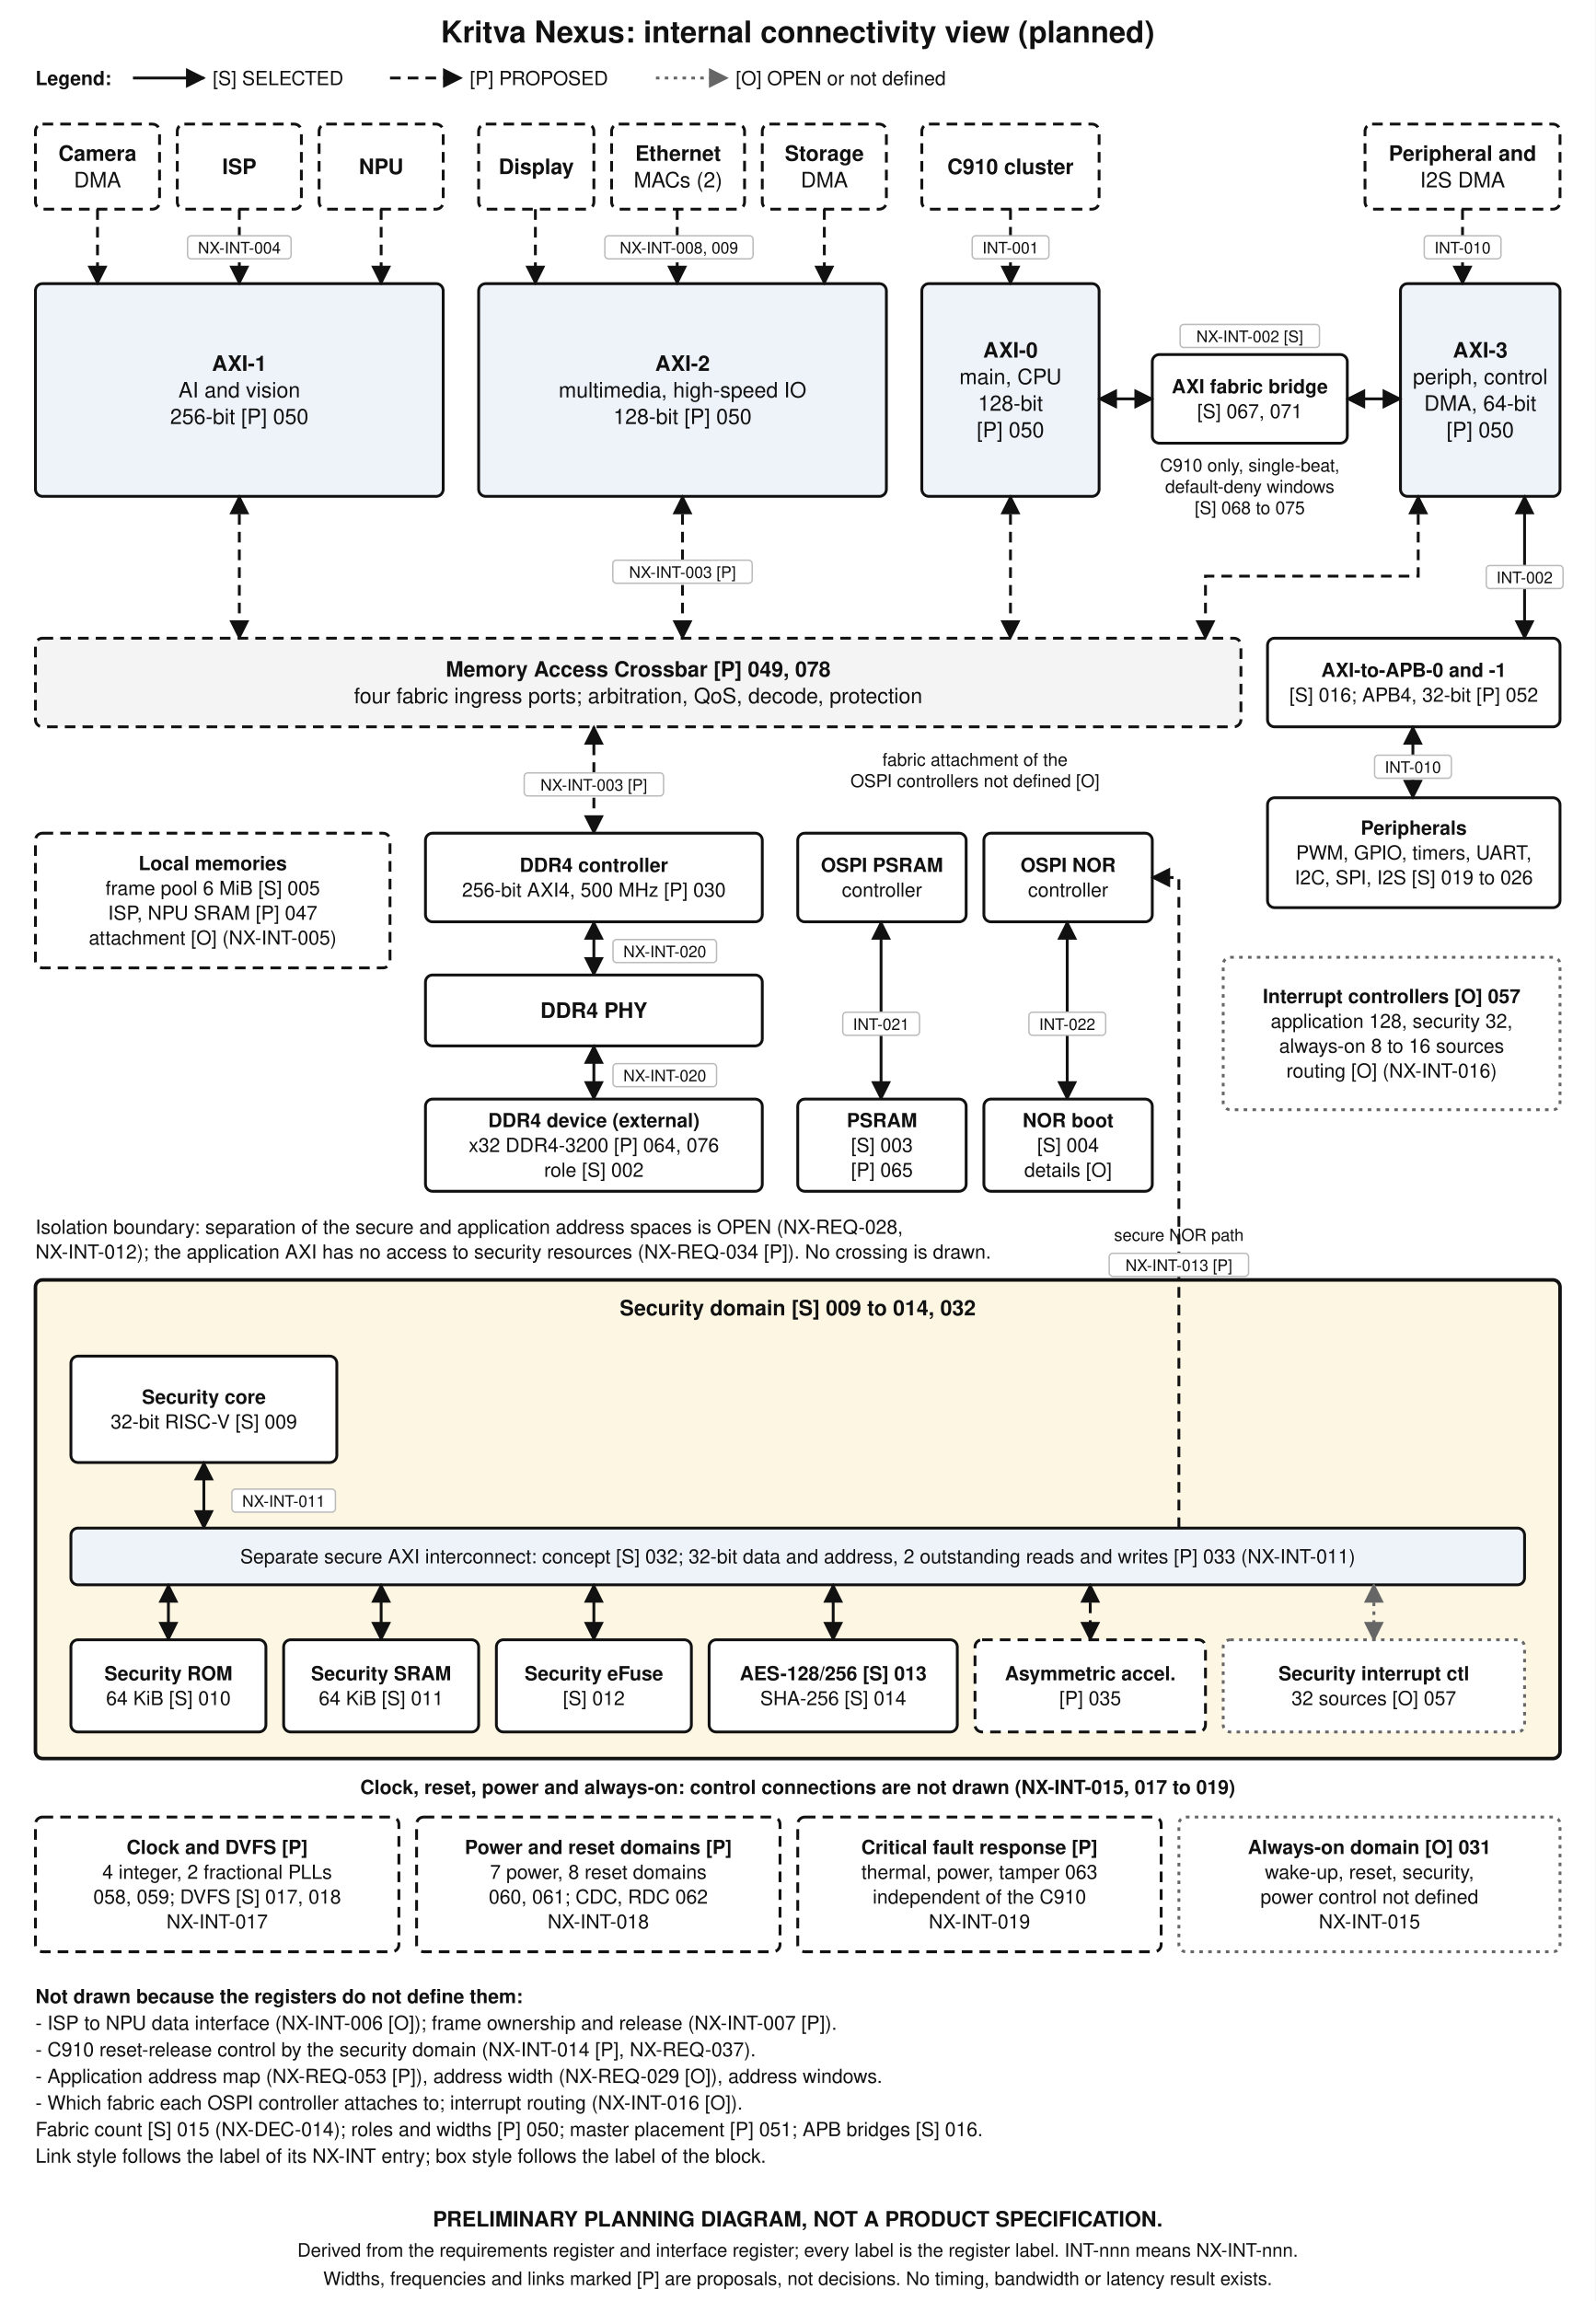
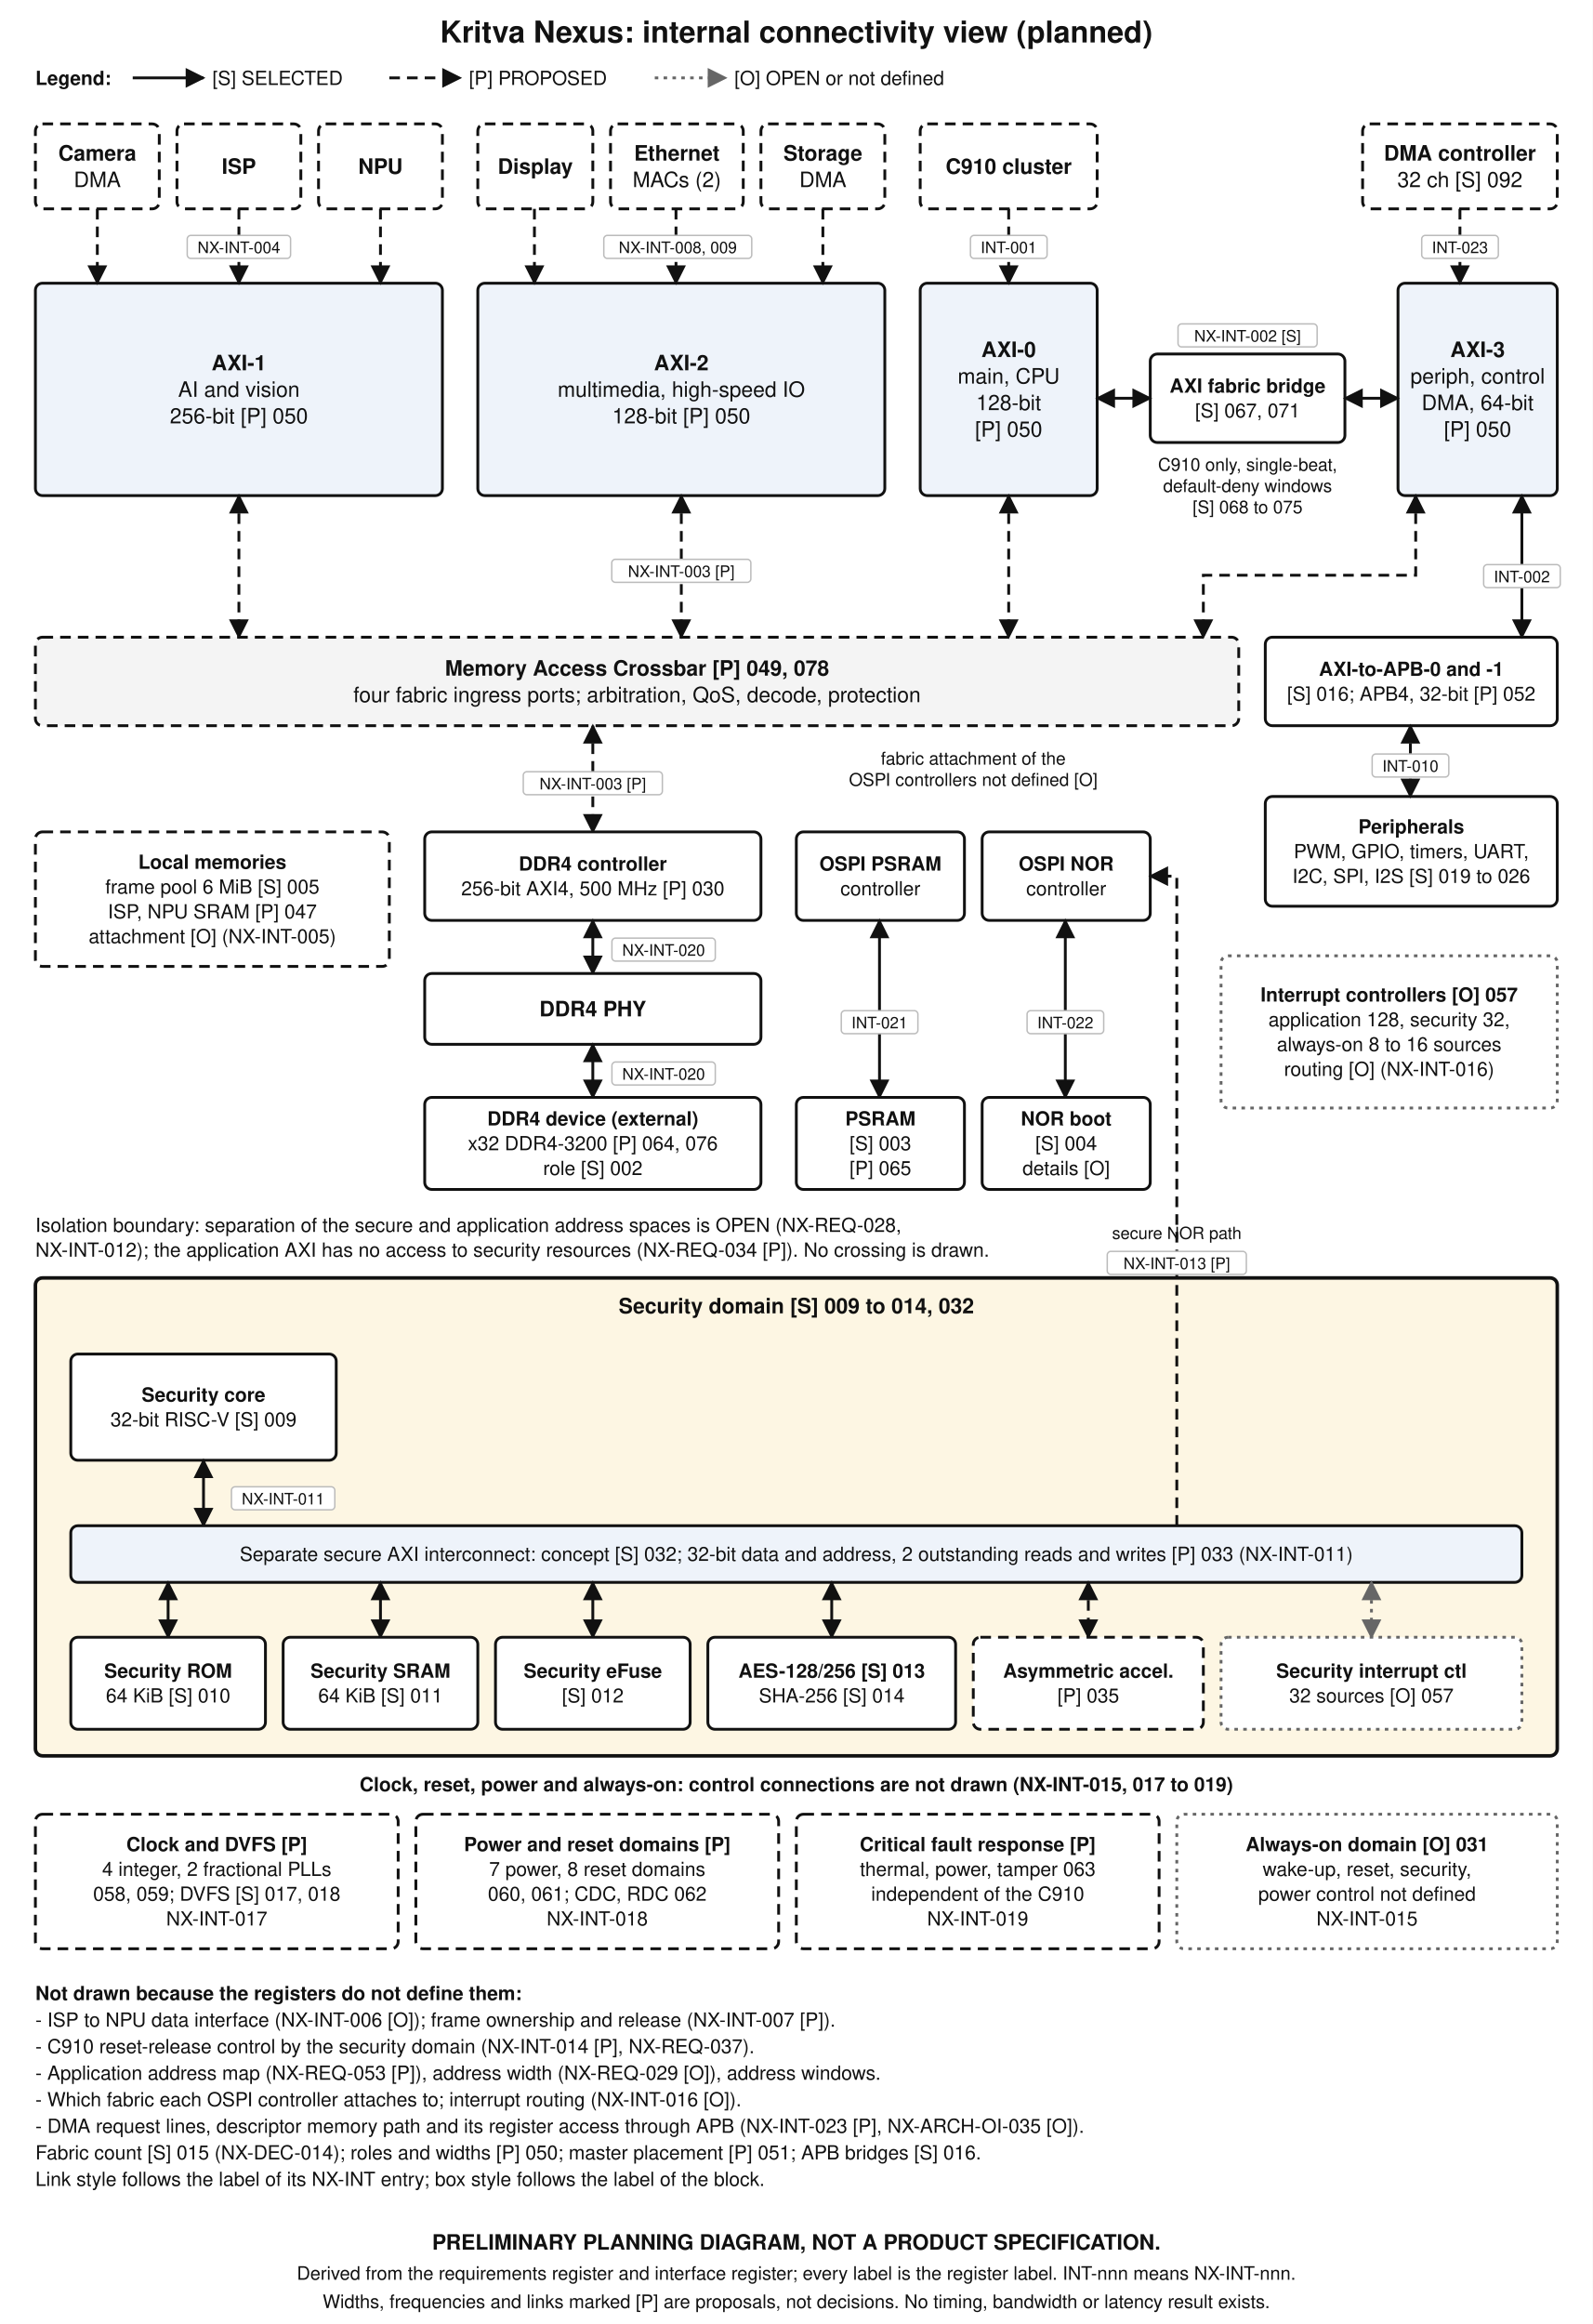
- <svg xmlns="http://www.w3.org/2000/svg" viewBox="0 0 900 1298" width="900" height="1298" font-family="Helvetica, Arial, sans-serif" role="img" aria-labelledby="t d">
+ <svg xmlns="http://www.w3.org/2000/svg" viewBox="0 0 900 1313" width="900" height="1313" font-family="Helvetica, Arial, sans-serif" role="img" aria-labelledby="t d">
  <defs>
    <marker id="ah" viewBox="0 0 10 10" refX="9" refY="5" markerWidth="7" markerHeight="7" orient="auto-start-reverse">
      <path d="M0,0 L10,5 L0,10 z" fill="#111" />
    </marker>
    <marker id="ao" viewBox="0 0 10 10" refX="9" refY="5" markerWidth="7" markerHeight="7" orient="auto-start-reverse">
      <path d="M0,0 L10,5 L0,10 z" fill="#666" />
    </marker>
  </defs>
-   <rect width="900" height="1298" fill="#fff" />
+   <rect width="900" height="1313" fill="#fff" />
  <text x="450" y="24" font-size="17" text-anchor="middle" font-weight="bold" fill="#111">Kritva Nexus: internal connectivity view (planned)</text>
  <text x="20" y="48" font-size="11" text-anchor="start" font-weight="bold" fill="#111">Legend:</text>
  <polyline points="75,44 115,44" fill="none" stroke="#111" stroke-width="1.6" marker-end="url(#ah)" />
  <text x="120" y="48" font-size="11" text-anchor="start" font-weight="normal" fill="#111">[S] SELECTED</text>
  <polyline points="220,44 260,44" fill="none" stroke="#111" stroke-width="1.6" stroke-dasharray="6 4" marker-end="url(#ah)" />
  <text x="265" y="48" font-size="11" text-anchor="start" font-weight="normal" fill="#111">[P] PROPOSED</text>
  <polyline points="370,44 410,44" fill="none" stroke="#666" stroke-width="1.6" stroke-dasharray="2 3" marker-end="url(#ao)" />
  <text x="415" y="48" font-size="11" text-anchor="start" font-weight="normal" fill="#111">[O] OPEN or not defined</text>
  <rect x="20" y="70" width="70" height="48" rx="4" fill="#fff" stroke="#111" stroke-width="1.6" stroke-dasharray="6 4" />
  <text x="55.0" y="90.7" font-size="12" text-anchor="middle" font-weight="bold" fill="#111">Camera</text>
  <text x="55.0" y="105.7" font-size="12" text-anchor="middle" font-weight="normal" fill="#111">DMA</text>
  <rect x="100" y="70" width="70" height="48" rx="4" fill="#fff" stroke="#111" stroke-width="1.6" stroke-dasharray="6 4" />
  <text x="135.0" y="98.2" font-size="12" text-anchor="middle" font-weight="bold" fill="#111">ISP</text>
  <rect x="180" y="70" width="70" height="48" rx="4" fill="#fff" stroke="#111" stroke-width="1.6" stroke-dasharray="6 4" />
  <text x="215.0" y="98.2" font-size="12" text-anchor="middle" font-weight="bold" fill="#111">NPU</text>
  <rect x="270" y="70" width="65" height="48" rx="4" fill="#fff" stroke="#111" stroke-width="1.6" stroke-dasharray="6 4" />
  <text x="302.5" y="98.2" font-size="12" text-anchor="middle" font-weight="bold" fill="#111">Display</text>
  <rect x="345" y="70" width="75" height="48" rx="4" fill="#fff" stroke="#111" stroke-width="1.6" stroke-dasharray="6 4" />
  <text x="382.5" y="90.7" font-size="12" text-anchor="middle" font-weight="bold" fill="#111">Ethernet</text>
  <text x="382.5" y="105.7" font-size="12" text-anchor="middle" font-weight="normal" fill="#111">MACs (2)</text>
  <rect x="430" y="70" width="70" height="48" rx="4" fill="#fff" stroke="#111" stroke-width="1.6" stroke-dasharray="6 4" />
  <text x="465.0" y="90.7" font-size="12" text-anchor="middle" font-weight="bold" fill="#111">Storage</text>
  <text x="465.0" y="105.7" font-size="12" text-anchor="middle" font-weight="normal" fill="#111">DMA</text>
  <rect x="520" y="70" width="100" height="48" rx="4" fill="#fff" stroke="#111" stroke-width="1.6" stroke-dasharray="6 4" />
  <text x="570.0" y="98.2" font-size="12" text-anchor="middle" font-weight="bold" fill="#111">C910 cluster</text>
  <rect x="770" y="70" width="110" height="48" rx="4" fill="#fff" stroke="#111" stroke-width="1.6" stroke-dasharray="6 4" />
-   <text x="825.0" y="90.7" font-size="12" text-anchor="middle" font-weight="bold" fill="#111">Peripheral and</text>
-   <text x="825.0" y="105.7" font-size="12" text-anchor="middle" font-weight="normal" fill="#111">I2S DMA</text>
+   <text x="825.0" y="90.7" font-size="12" text-anchor="middle" font-weight="bold" fill="#111">DMA controller</text>
+   <text x="825.0" y="105.7" font-size="12" text-anchor="middle" font-weight="normal" fill="#111">32 ch [S] 092</text>
  <rect x="20" y="160" width="230" height="120" rx="4" fill="#eef3fa" stroke="#111" stroke-width="1.6" />
  <text x="135.0" y="209.2" font-size="12" text-anchor="middle" font-weight="bold" fill="#111">AXI-1</text>
  <text x="135.0" y="224.2" font-size="12" text-anchor="middle" font-weight="normal" fill="#111">AI and vision</text>
  <text x="135.0" y="239.2" font-size="12" text-anchor="middle" font-weight="normal" fill="#111">256-bit [P] 050</text>
  <rect x="270" y="160" width="230" height="120" rx="4" fill="#eef3fa" stroke="#111" stroke-width="1.6" />
  <text x="385.0" y="209.2" font-size="12" text-anchor="middle" font-weight="bold" fill="#111">AXI-2</text>
  <text x="385.0" y="224.2" font-size="12" text-anchor="middle" font-weight="normal" fill="#111">multimedia, high-speed IO</text>
  <text x="385.0" y="239.2" font-size="12" text-anchor="middle" font-weight="normal" fill="#111">128-bit [P] 050</text>
  <rect x="520" y="160" width="100" height="120" rx="4" fill="#eef3fa" stroke="#111" stroke-width="1.6" />
  <text x="570.0" y="201.7" font-size="12" text-anchor="middle" font-weight="bold" fill="#111">AXI-0</text>
  <text x="570.0" y="216.7" font-size="12" text-anchor="middle" font-weight="normal" fill="#111">main, CPU</text>
  <text x="570.0" y="231.7" font-size="12" text-anchor="middle" font-weight="normal" fill="#111">128-bit</text>
  <text x="570.0" y="246.7" font-size="12" text-anchor="middle" font-weight="normal" fill="#111">[P] 050</text>
  <rect x="790" y="160" width="90" height="120" rx="4" fill="#eef3fa" stroke="#111" stroke-width="1.6" />
  <text x="835.0" y="201.7" font-size="12" text-anchor="middle" font-weight="bold" fill="#111">AXI-3</text>
  <text x="835.0" y="216.7" font-size="12" text-anchor="middle" font-weight="normal" fill="#111">periph, control</text>
  <text x="835.0" y="231.7" font-size="12" text-anchor="middle" font-weight="normal" fill="#111">DMA, 64-bit</text>
  <text x="835.0" y="246.7" font-size="12" text-anchor="middle" font-weight="normal" fill="#111">[P] 050</text>
  <polyline points="55,118 55,160" fill="none" stroke="#111" stroke-width="1.6" stroke-dasharray="6 4" marker-end="url(#ah)" />
  <polyline points="135,118 135,160" fill="none" stroke="#111" stroke-width="1.6" stroke-dasharray="6 4" marker-end="url(#ah)" />
  <polyline points="215,118 215,160" fill="none" stroke="#111" stroke-width="1.6" stroke-dasharray="6 4" marker-end="url(#ah)" />
  <polyline points="302,118 302,160" fill="none" stroke="#111" stroke-width="1.6" stroke-dasharray="6 4" marker-end="url(#ah)" />
  <polyline points="382,118 382,160" fill="none" stroke="#111" stroke-width="1.6" stroke-dasharray="6 4" marker-end="url(#ah)" />
  <polyline points="465,118 465,160" fill="none" stroke="#111" stroke-width="1.6" stroke-dasharray="6 4" marker-end="url(#ah)" />
  <polyline points="570,118 570,160" fill="none" stroke="#111" stroke-width="1.6" stroke-dasharray="6 4" marker-end="url(#ah)" />
  <polyline points="825,118 825,160" fill="none" stroke="#111" stroke-width="1.6" stroke-dasharray="6 4" marker-end="url(#ah)" />
  <rect x="105.8" y="133" width="58.4" height="13" rx="2" fill="#fff" stroke="#bbb" stroke-width="0.8" />
  <text x="135.0" y="143" font-size="9" text-anchor="middle" font-weight="normal" fill="#111">NX-INT-004</text>
  <rect x="341.2" y="133" width="83.6" height="13" rx="2" fill="#fff" stroke="#bbb" stroke-width="0.8" />
  <text x="383.0" y="143" font-size="9" text-anchor="middle" font-weight="normal" fill="#111">NX-INT-008, 009</text>
  <rect x="548.4" y="133" width="43.3" height="13" rx="2" fill="#fff" stroke="#bbb" stroke-width="0.8" />
  <text x="570.0" y="143" font-size="9" text-anchor="middle" font-weight="normal" fill="#111">INT-001</text>
  <rect x="803.4" y="133" width="43.3" height="13" rx="2" fill="#fff" stroke="#bbb" stroke-width="0.8" />
-   <text x="825.0" y="143" font-size="9" text-anchor="middle" font-weight="normal" fill="#111">INT-010</text>
+   <text x="825.0" y="143" font-size="9" text-anchor="middle" font-weight="normal" fill="#111">INT-023</text>
  <rect x="650" y="200" width="110" height="50" rx="4" fill="#fff" stroke="#111" stroke-width="1.6" />
  <text x="705.0" y="221.85" font-size="11" text-anchor="middle" font-weight="bold" fill="#111">AXI fabric bridge</text>
  <text x="705.0" y="235.85" font-size="11" text-anchor="middle" font-weight="normal" fill="#111">[S] 067, 071</text>
  <polyline points="620,225 650,225" fill="none" stroke="#111" stroke-width="1.6" marker-end="url(#ah)" marker-start="url(#ah)" />
  <polyline points="760,225 790,225" fill="none" stroke="#111" stroke-width="1.6" marker-end="url(#ah)" marker-start="url(#ah)" />
  <rect x="665.7" y="183" width="78.6" height="13" rx="2" fill="#fff" stroke="#bbb" stroke-width="0.8" />
  <text x="705.0" y="193" font-size="9" text-anchor="middle" font-weight="normal" fill="#111">NX-INT-002 [S]</text>
  <text x="705" y="266" font-size="10" text-anchor="middle" font-weight="normal" fill="#111">C910 only, single-beat,</text>
  <text x="705" y="278" font-size="10" text-anchor="middle" font-weight="normal" fill="#111">default-deny windows</text>
  <text x="705" y="290" font-size="10" text-anchor="middle" font-weight="normal" fill="#111">[S] 068 to 075</text>
  <rect x="20" y="360" width="680" height="50" rx="4" fill="#f4f4f4" stroke="#111" stroke-width="1.6" stroke-dasharray="6 4" />
  <text x="360.0" y="381.7" font-size="12" text-anchor="middle" font-weight="bold" fill="#111">Memory Access Crossbar [P] 049, 078</text>
  <text x="360.0" y="396.7" font-size="12" text-anchor="middle" font-weight="normal" fill="#111">four fabric ingress ports; arbitration, QoS, decode, protection</text>
  <polyline points="135,280 135,360" fill="none" stroke="#111" stroke-width="1.6" stroke-dasharray="6 4" marker-end="url(#ah)" marker-start="url(#ah)" />
  <polyline points="385,280 385,360" fill="none" stroke="#111" stroke-width="1.6" stroke-dasharray="6 4" marker-end="url(#ah)" marker-start="url(#ah)" />
  <polyline points="570,280 570,360" fill="none" stroke="#111" stroke-width="1.6" stroke-dasharray="6 4" marker-end="url(#ah)" marker-start="url(#ah)" />
  <polyline points="800,280 800,325 680,325 680,360" fill="none" stroke="#111" stroke-width="1.6" stroke-dasharray="6 4" marker-end="url(#ah)" marker-start="url(#ah)" />
  <rect x="345.7" y="316" width="78.6" height="13" rx="2" fill="#fff" stroke="#bbb" stroke-width="0.8" />
  <text x="385.0" y="326" font-size="9" text-anchor="middle" font-weight="normal" fill="#111">NX-INT-003 [P]</text>
  <rect x="715" y="360" width="165" height="50" rx="4" fill="#fff" stroke="#111" stroke-width="1.6" />
  <text x="797.5" y="381.85" font-size="11" text-anchor="middle" font-weight="bold" fill="#111">AXI-to-APB-0 and -1</text>
  <text x="797.5" y="395.85" font-size="11" text-anchor="middle" font-weight="normal" fill="#111">[S] 016; APB4, 32-bit [P] 052</text>
  <polyline points="860,280 860,360" fill="none" stroke="#111" stroke-width="1.6" marker-end="url(#ah)" marker-start="url(#ah)" />
  <rect x="838.4" y="319" width="43.3" height="13" rx="2" fill="#fff" stroke="#bbb" stroke-width="0.8" />
  <text x="860.0" y="329" font-size="9" text-anchor="middle" font-weight="normal" fill="#111">INT-002</text>
  <rect x="715" y="450" width="165" height="62" rx="4" fill="#fff" stroke="#111" stroke-width="1.6" />
  <text x="797.5" y="470.85" font-size="11" text-anchor="middle" font-weight="bold" fill="#111">Peripherals</text>
  <text x="797.5" y="484.85" font-size="11" text-anchor="middle" font-weight="normal" fill="#111">PWM, GPIO, timers, UART,</text>
  <text x="797.5" y="498.85" font-size="11" text-anchor="middle" font-weight="normal" fill="#111">I2C, SPI, I2S [S] 019 to 026</text>
  <polyline points="797,410 797,450" fill="none" stroke="#111" stroke-width="1.6" stroke-dasharray="6 4" marker-end="url(#ah)" marker-start="url(#ah)" />
  <rect x="775.4" y="426" width="43.3" height="13" rx="2" fill="#fff" stroke="#bbb" stroke-width="0.8" />
  <text x="797.0" y="436" font-size="9" text-anchor="middle" font-weight="normal" fill="#111">INT-010</text>
  <rect x="20" y="470" width="200" height="76" rx="4" fill="#fff" stroke="#111" stroke-width="1.6" stroke-dasharray="6 4" />
  <text x="120.0" y="490.85" font-size="11" text-anchor="middle" font-weight="bold" fill="#111">Local memories</text>
  <text x="120.0" y="504.85" font-size="11" text-anchor="middle" font-weight="normal" fill="#111">frame pool 6 MiB [S] 005</text>
  <text x="120.0" y="518.85" font-size="11" text-anchor="middle" font-weight="normal" fill="#111">ISP, NPU SRAM [P] 047</text>
  <text x="120.0" y="532.85" font-size="11" text-anchor="middle" font-weight="normal" fill="#111">attachment [O] (NX-INT-005)</text>
  <polyline points="335,410 335,470" fill="none" stroke="#111" stroke-width="1.6" stroke-dasharray="6 4" marker-end="url(#ah)" marker-start="url(#ah)" />
  <rect x="295.7" y="436" width="78.6" height="13" rx="2" fill="#fff" stroke="#bbb" stroke-width="0.8" />
  <text x="335.0" y="446" font-size="9" text-anchor="middle" font-weight="normal" fill="#111">NX-INT-003 [P]</text>
  <rect x="240" y="470" width="190" height="50" rx="4" fill="#fff" stroke="#111" stroke-width="1.6" />
  <text x="335.0" y="491.85" font-size="11" text-anchor="middle" font-weight="bold" fill="#111">DDR4 controller</text>
  <text x="335.0" y="505.85" font-size="11" text-anchor="middle" font-weight="normal" fill="#111">256-bit AXI4, 500 MHz [P] 030</text>
  <polyline points="335,520 335,550" fill="none" stroke="#111" stroke-width="1.6" marker-end="url(#ah)" marker-start="url(#ah)" />
  <rect x="345.8" y="530" width="58.4" height="13" rx="2" fill="#fff" stroke="#bbb" stroke-width="0.8" />
  <text x="375.0" y="540" font-size="9" text-anchor="middle" font-weight="normal" fill="#111">NX-INT-020</text>
  <rect x="240" y="550" width="190" height="40" rx="4" fill="#fff" stroke="#111" stroke-width="1.6" />
  <text x="335.0" y="574.2" font-size="12" text-anchor="middle" font-weight="bold" fill="#111">DDR4 PHY</text>
  <polyline points="335,590 335,620" fill="none" stroke="#111" stroke-width="1.6" marker-end="url(#ah)" marker-start="url(#ah)" />
  <rect x="345.8" y="600" width="58.4" height="13" rx="2" fill="#fff" stroke="#bbb" stroke-width="0.8" />
  <text x="375.0" y="610" font-size="9" text-anchor="middle" font-weight="normal" fill="#111">NX-INT-020</text>
  <rect x="240" y="620" width="190" height="52" rx="4" fill="#fff" stroke="#111" stroke-width="1.6" />
  <text x="335.0" y="635.85" font-size="11" text-anchor="middle" font-weight="bold" fill="#111">DDR4 device (external)</text>
  <text x="335.0" y="649.85" font-size="11" text-anchor="middle" font-weight="normal" fill="#111">x32 DDR4-3200 [P] 064, 076</text>
  <text x="335.0" y="663.85" font-size="11" text-anchor="middle" font-weight="normal" fill="#111">role [S] 002</text>
  <text x="550" y="432" font-size="10" text-anchor="middle" font-weight="normal" fill="#111">fabric attachment of the</text>
  <text x="550" y="444" font-size="10" text-anchor="middle" font-weight="normal" fill="#111">OSPI controllers not defined [O]</text>
  <rect x="450" y="470" width="95" height="50" rx="4" fill="#fff" stroke="#111" stroke-width="1.6" />
  <text x="497.5" y="491.85" font-size="11" text-anchor="middle" font-weight="bold" fill="#111">OSPI PSRAM</text>
  <text x="497.5" y="505.85" font-size="11" text-anchor="middle" font-weight="normal" fill="#111">controller</text>
  <rect x="555" y="470" width="95" height="50" rx="4" fill="#fff" stroke="#111" stroke-width="1.6" />
  <text x="602.5" y="491.85" font-size="11" text-anchor="middle" font-weight="bold" fill="#111">OSPI NOR</text>
  <text x="602.5" y="505.85" font-size="11" text-anchor="middle" font-weight="normal" fill="#111">controller</text>
  <polyline points="497,520 497,620" fill="none" stroke="#111" stroke-width="1.6" marker-end="url(#ah)" marker-start="url(#ah)" />
  <polyline points="602,520 602,620" fill="none" stroke="#111" stroke-width="1.6" marker-end="url(#ah)" marker-start="url(#ah)" />
  <rect x="450" y="620" width="95" height="52" rx="4" fill="#fff" stroke="#111" stroke-width="1.6" />
  <text x="497.5" y="635.85" font-size="11" text-anchor="middle" font-weight="bold" fill="#111">PSRAM</text>
  <text x="497.5" y="649.85" font-size="11" text-anchor="middle" font-weight="normal" fill="#111">[S] 003</text>
  <text x="497.5" y="663.85" font-size="11" text-anchor="middle" font-weight="normal" fill="#111">[P] 065</text>
  <rect x="555" y="620" width="95" height="52" rx="4" fill="#fff" stroke="#111" stroke-width="1.6" />
  <text x="602.5" y="635.85" font-size="11" text-anchor="middle" font-weight="bold" fill="#111">NOR boot</text>
  <text x="602.5" y="649.85" font-size="11" text-anchor="middle" font-weight="normal" fill="#111">[S] 004</text>
  <text x="602.5" y="663.85" font-size="11" text-anchor="middle" font-weight="normal" fill="#111">details [O]</text>
  <rect x="475.4" y="571" width="43.3" height="13" rx="2" fill="#fff" stroke="#bbb" stroke-width="0.8" />
  <text x="497.0" y="581" font-size="9" text-anchor="middle" font-weight="normal" fill="#111">INT-021</text>
  <rect x="580.4" y="571" width="43.3" height="13" rx="2" fill="#fff" stroke="#bbb" stroke-width="0.8" />
  <text x="602.0" y="581" font-size="9" text-anchor="middle" font-weight="normal" fill="#111">INT-022</text>
  <rect x="690" y="540" width="190" height="86" rx="4" fill="#fff" stroke="#666" stroke-width="1.6" stroke-dasharray="2 3" />
  <text x="785.0" y="565.85" font-size="11" text-anchor="middle" font-weight="bold" fill="#111">Interrupt controllers [O] 057</text>
  <text x="785.0" y="579.85" font-size="11" text-anchor="middle" font-weight="normal" fill="#111">application 128, security 32,</text>
  <text x="785.0" y="593.85" font-size="11" text-anchor="middle" font-weight="normal" fill="#111">always-on 8 to 16 sources</text>
  <text x="785.0" y="607.85" font-size="11" text-anchor="middle" font-weight="normal" fill="#111">routing [O] (NX-INT-016)</text>
  <text x="20" y="696" font-size="11" text-anchor="start" font-weight="normal" fill="#111">Isolation boundary: separation of the secure and application address spaces is OPEN (NX-REQ-028,</text>
  <text x="20" y="710" font-size="11" text-anchor="start" font-weight="normal" fill="#111">NX-INT-012); the application AXI has no access to security resources (NX-REQ-034 [P]). No crossing is drawn.</text>
  <rect x="20" y="722" width="860" height="270" rx="4" fill="#fdf6e3" stroke="#111" stroke-width="2" />
  <text x="450" y="742" font-size="12" text-anchor="middle" font-weight="bold" fill="#111">Security domain [S] 009 to 014, 032</text>
  <rect x="40" y="765" width="150" height="60" rx="4" fill="#fff" stroke="#111" stroke-width="1.6" />
  <text x="115.0" y="791.85" font-size="11" text-anchor="middle" font-weight="bold" fill="#111">Security core</text>
  <text x="115.0" y="805.85" font-size="11" text-anchor="middle" font-weight="normal" fill="#111">32-bit RISC-V [S] 009</text>
  <polyline points="115,825 115,862" fill="none" stroke="#111" stroke-width="1.6" marker-end="url(#ah)" marker-start="url(#ah)" />
  <rect x="130.8" y="840" width="58.4" height="13" rx="2" fill="#fff" stroke="#bbb" stroke-width="0.8" />
  <text x="160.0" y="850" font-size="9" text-anchor="middle" font-weight="normal" fill="#111">NX-INT-011</text>
  <rect x="40" y="862" width="820" height="32" rx="4" fill="#eef3fa" stroke="#111" stroke-width="1.6" />
  <text x="450.0" y="881.85" font-size="11" text-anchor="middle" font-weight="normal" fill="#111">Separate secure AXI interconnect: concept [S] 032; 32-bit data and address, 2 outstanding reads and writes [P] 033 (NX-INT-011)</text>
  <polyline points="95.0,894 95.0,925" fill="none" stroke="#111" stroke-width="1.6" marker-end="url(#ah)" marker-start="url(#ah)" />
  <rect x="40" y="925" width="110" height="52" rx="4" fill="#fff" stroke="#111" stroke-width="1.6" />
  <text x="95.0" y="947.85" font-size="11" text-anchor="middle" font-weight="bold" fill="#111">Security ROM</text>
  <text x="95.0" y="961.85" font-size="11" text-anchor="middle" font-weight="normal" fill="#111">64 KiB [S] 010</text>
  <polyline points="215.0,894 215.0,925" fill="none" stroke="#111" stroke-width="1.6" marker-end="url(#ah)" marker-start="url(#ah)" />
  <rect x="160" y="925" width="110" height="52" rx="4" fill="#fff" stroke="#111" stroke-width="1.6" />
  <text x="215.0" y="947.85" font-size="11" text-anchor="middle" font-weight="bold" fill="#111">Security SRAM</text>
  <text x="215.0" y="961.85" font-size="11" text-anchor="middle" font-weight="normal" fill="#111">64 KiB [S] 011</text>
  <polyline points="335.0,894 335.0,925" fill="none" stroke="#111" stroke-width="1.6" marker-end="url(#ah)" marker-start="url(#ah)" />
  <rect x="280" y="925" width="110" height="52" rx="4" fill="#fff" stroke="#111" stroke-width="1.6" />
  <text x="335.0" y="947.85" font-size="11" text-anchor="middle" font-weight="bold" fill="#111">Security eFuse</text>
  <text x="335.0" y="961.85" font-size="11" text-anchor="middle" font-weight="normal" fill="#111">[S] 012</text>
  <polyline points="470.0,894 470.0,925" fill="none" stroke="#111" stroke-width="1.6" marker-end="url(#ah)" marker-start="url(#ah)" />
  <rect x="400" y="925" width="140" height="52" rx="4" fill="#fff" stroke="#111" stroke-width="1.6" />
  <text x="470.0" y="947.85" font-size="11" text-anchor="middle" font-weight="bold" fill="#111">AES-128/256 [S] 013</text>
  <text x="470.0" y="961.85" font-size="11" text-anchor="middle" font-weight="normal" fill="#111">SHA-256 [S] 014</text>
  <polyline points="615.0,894 615.0,925" fill="none" stroke="#111" stroke-width="1.6" stroke-dasharray="6 4" marker-end="url(#ah)" marker-start="url(#ah)" />
  <rect x="550" y="925" width="130" height="52" rx="4" fill="#fff" stroke="#111" stroke-width="1.6" stroke-dasharray="6 4" />
  <text x="615.0" y="947.85" font-size="11" text-anchor="middle" font-weight="bold" fill="#111">Asymmetric accel.</text>
  <text x="615.0" y="961.85" font-size="11" text-anchor="middle" font-weight="normal" fill="#111">[P] 035</text>
  <polyline points="775.0,894 775.0,925" fill="none" stroke="#666" stroke-width="1.6" stroke-dasharray="2 3" marker-end="url(#ao)" marker-start="url(#ao)" />
  <rect x="690" y="925" width="170" height="52" rx="4" fill="#fff" stroke="#666" stroke-width="1.6" stroke-dasharray="2 3" />
  <text x="775.0" y="947.85" font-size="11" text-anchor="middle" font-weight="bold" fill="#111">Security interrupt ctl</text>
  <text x="775.0" y="961.85" font-size="11" text-anchor="middle" font-weight="normal" fill="#111">32 sources [O] 057</text>
  <polyline points="665,862 665,495 650,495" fill="none" stroke="#111" stroke-width="1.6" stroke-dasharray="6 4" marker-end="url(#ah)" />
  <rect x="625.7" y="707" width="78.6" height="13" rx="2" fill="#fff" stroke="#bbb" stroke-width="0.8" />
  <text x="665.0" y="717" font-size="9" text-anchor="middle" font-weight="normal" fill="#111">NX-INT-013 [P]</text>
  <text x="665" y="700" font-size="9.5" text-anchor="middle" font-weight="normal" fill="#111">secure NOR path</text>
  <text x="450" y="1012" font-size="11" text-anchor="middle" font-weight="bold" fill="#111">Clock, reset, power and always-on: control connections are not drawn (NX-INT-015, 017 to 019)</text>
  <rect x="20" y="1025" width="205" height="76" rx="4" fill="#fff" stroke="#111" stroke-width="1.6" stroke-dasharray="6 4" />
  <text x="122.5" y="1045.85" font-size="11" text-anchor="middle" font-weight="bold" fill="#111">Clock and DVFS [P]</text>
  <text x="122.5" y="1059.85" font-size="11" text-anchor="middle" font-weight="normal" fill="#111">4 integer, 2 fractional PLLs</text>
  <text x="122.5" y="1073.85" font-size="11" text-anchor="middle" font-weight="normal" fill="#111">058, 059; DVFS [S] 017, 018</text>
  <text x="122.5" y="1087.85" font-size="11" text-anchor="middle" font-weight="normal" fill="#111">NX-INT-017</text>
  <rect x="235" y="1025" width="205" height="76" rx="4" fill="#fff" stroke="#111" stroke-width="1.6" stroke-dasharray="6 4" />
  <text x="337.5" y="1045.85" font-size="11" text-anchor="middle" font-weight="bold" fill="#111">Power and reset domains [P]</text>
  <text x="337.5" y="1059.85" font-size="11" text-anchor="middle" font-weight="normal" fill="#111">7 power, 8 reset domains</text>
  <text x="337.5" y="1073.85" font-size="11" text-anchor="middle" font-weight="normal" fill="#111">060, 061; CDC, RDC 062</text>
  <text x="337.5" y="1087.85" font-size="11" text-anchor="middle" font-weight="normal" fill="#111">NX-INT-018</text>
  <rect x="450" y="1025" width="205" height="76" rx="4" fill="#fff" stroke="#111" stroke-width="1.6" stroke-dasharray="6 4" />
  <text x="552.5" y="1045.85" font-size="11" text-anchor="middle" font-weight="bold" fill="#111">Critical fault response [P]</text>
  <text x="552.5" y="1059.85" font-size="11" text-anchor="middle" font-weight="normal" fill="#111">thermal, power, tamper 063</text>
  <text x="552.5" y="1073.85" font-size="11" text-anchor="middle" font-weight="normal" fill="#111">independent of the C910</text>
  <text x="552.5" y="1087.85" font-size="11" text-anchor="middle" font-weight="normal" fill="#111">NX-INT-019</text>
  <rect x="665" y="1025" width="215" height="76" rx="4" fill="#fff" stroke="#666" stroke-width="1.6" stroke-dasharray="2 3" />
  <text x="772.5" y="1045.85" font-size="11" text-anchor="middle" font-weight="bold" fill="#111">Always-on domain [O] 031</text>
  <text x="772.5" y="1059.85" font-size="11" text-anchor="middle" font-weight="normal" fill="#111">wake-up, reset, security,</text>
  <text x="772.5" y="1073.85" font-size="11" text-anchor="middle" font-weight="normal" fill="#111">power control not defined</text>
  <text x="772.5" y="1087.85" font-size="11" text-anchor="middle" font-weight="normal" fill="#111">NX-INT-015</text>
  <text x="20" y="1130" font-size="11" text-anchor="start" font-weight="bold" fill="#111">Not drawn because the registers do not define them:</text>
  <text x="20" y="1145" font-size="11" text-anchor="start" font-weight="normal" fill="#111">- ISP to NPU data interface (NX-INT-006 [O]); frame ownership and release (NX-INT-007 [P]).</text>
  <text x="20" y="1160" font-size="11" text-anchor="start" font-weight="normal" fill="#111">- C910 reset-release control by the security domain (NX-INT-014 [P], NX-REQ-037).</text>
  <text x="20" y="1175" font-size="11" text-anchor="start" font-weight="normal" fill="#111">- Application address map (NX-REQ-053 [P]), address width (NX-REQ-029 [O]), address windows.</text>
  <text x="20" y="1190" font-size="11" text-anchor="start" font-weight="normal" fill="#111">- Which fabric each OSPI controller attaches to; interrupt routing (NX-INT-016 [O]).</text>
-   <text x="20" y="1205" font-size="11" text-anchor="start" font-weight="normal" fill="#111">Fabric count [S] 015 (NX-DEC-014); roles and widths [P] 050; master placement [P] 051; APB bridges [S] 016.</text>
-   <text x="20" y="1220" font-size="11" text-anchor="start" font-weight="normal" fill="#111">Link style follows the label of its NX-INT entry; box style follows the label of the block.</text>
-   <text x="450" y="1256" font-size="12" text-anchor="middle" font-weight="bold" fill="#111">PRELIMINARY PLANNING DIAGRAM, NOT A PRODUCT SPECIFICATION.</text>
-   <text x="450" y="1273" font-size="10.5" text-anchor="middle" font-weight="normal" fill="#111">Derived from the requirements register and interface register; every label is the register label. INT-nnn means NX-INT-nnn.</text>
-   <text x="450" y="1289" font-size="10.5" text-anchor="middle" font-weight="normal" fill="#111">Widths, frequencies and links marked [P] are proposals, not decisions. No timing, bandwidth or latency result exists.</text>
+   <text x="20" y="1205" font-size="11" text-anchor="start" font-weight="normal" fill="#111">- DMA request lines, descriptor memory path and its register access through APB (NX-INT-023 [P], NX-ARCH-OI-035 [O]).</text>
+   <text x="20" y="1220" font-size="11" text-anchor="start" font-weight="normal" fill="#111">Fabric count [S] 015 (NX-DEC-014); roles and widths [P] 050; master placement [P] 051; APB bridges [S] 016.</text>
+   <text x="20" y="1235" font-size="11" text-anchor="start" font-weight="normal" fill="#111">Link style follows the label of its NX-INT entry; box style follows the label of the block.</text>
+   <text x="450" y="1271" font-size="12" text-anchor="middle" font-weight="bold" fill="#111">PRELIMINARY PLANNING DIAGRAM, NOT A PRODUCT SPECIFICATION.</text>
+   <text x="450" y="1288" font-size="10.5" text-anchor="middle" font-weight="normal" fill="#111">Derived from the requirements register and interface register; every label is the register label. INT-nnn means NX-INT-nnn.</text>
+   <text x="450" y="1304" font-size="10.5" text-anchor="middle" font-weight="normal" fill="#111">Widths, frequencies and links marked [P] are proposals, not decisions. No timing, bandwidth or latency result exists.</text>
</svg>
